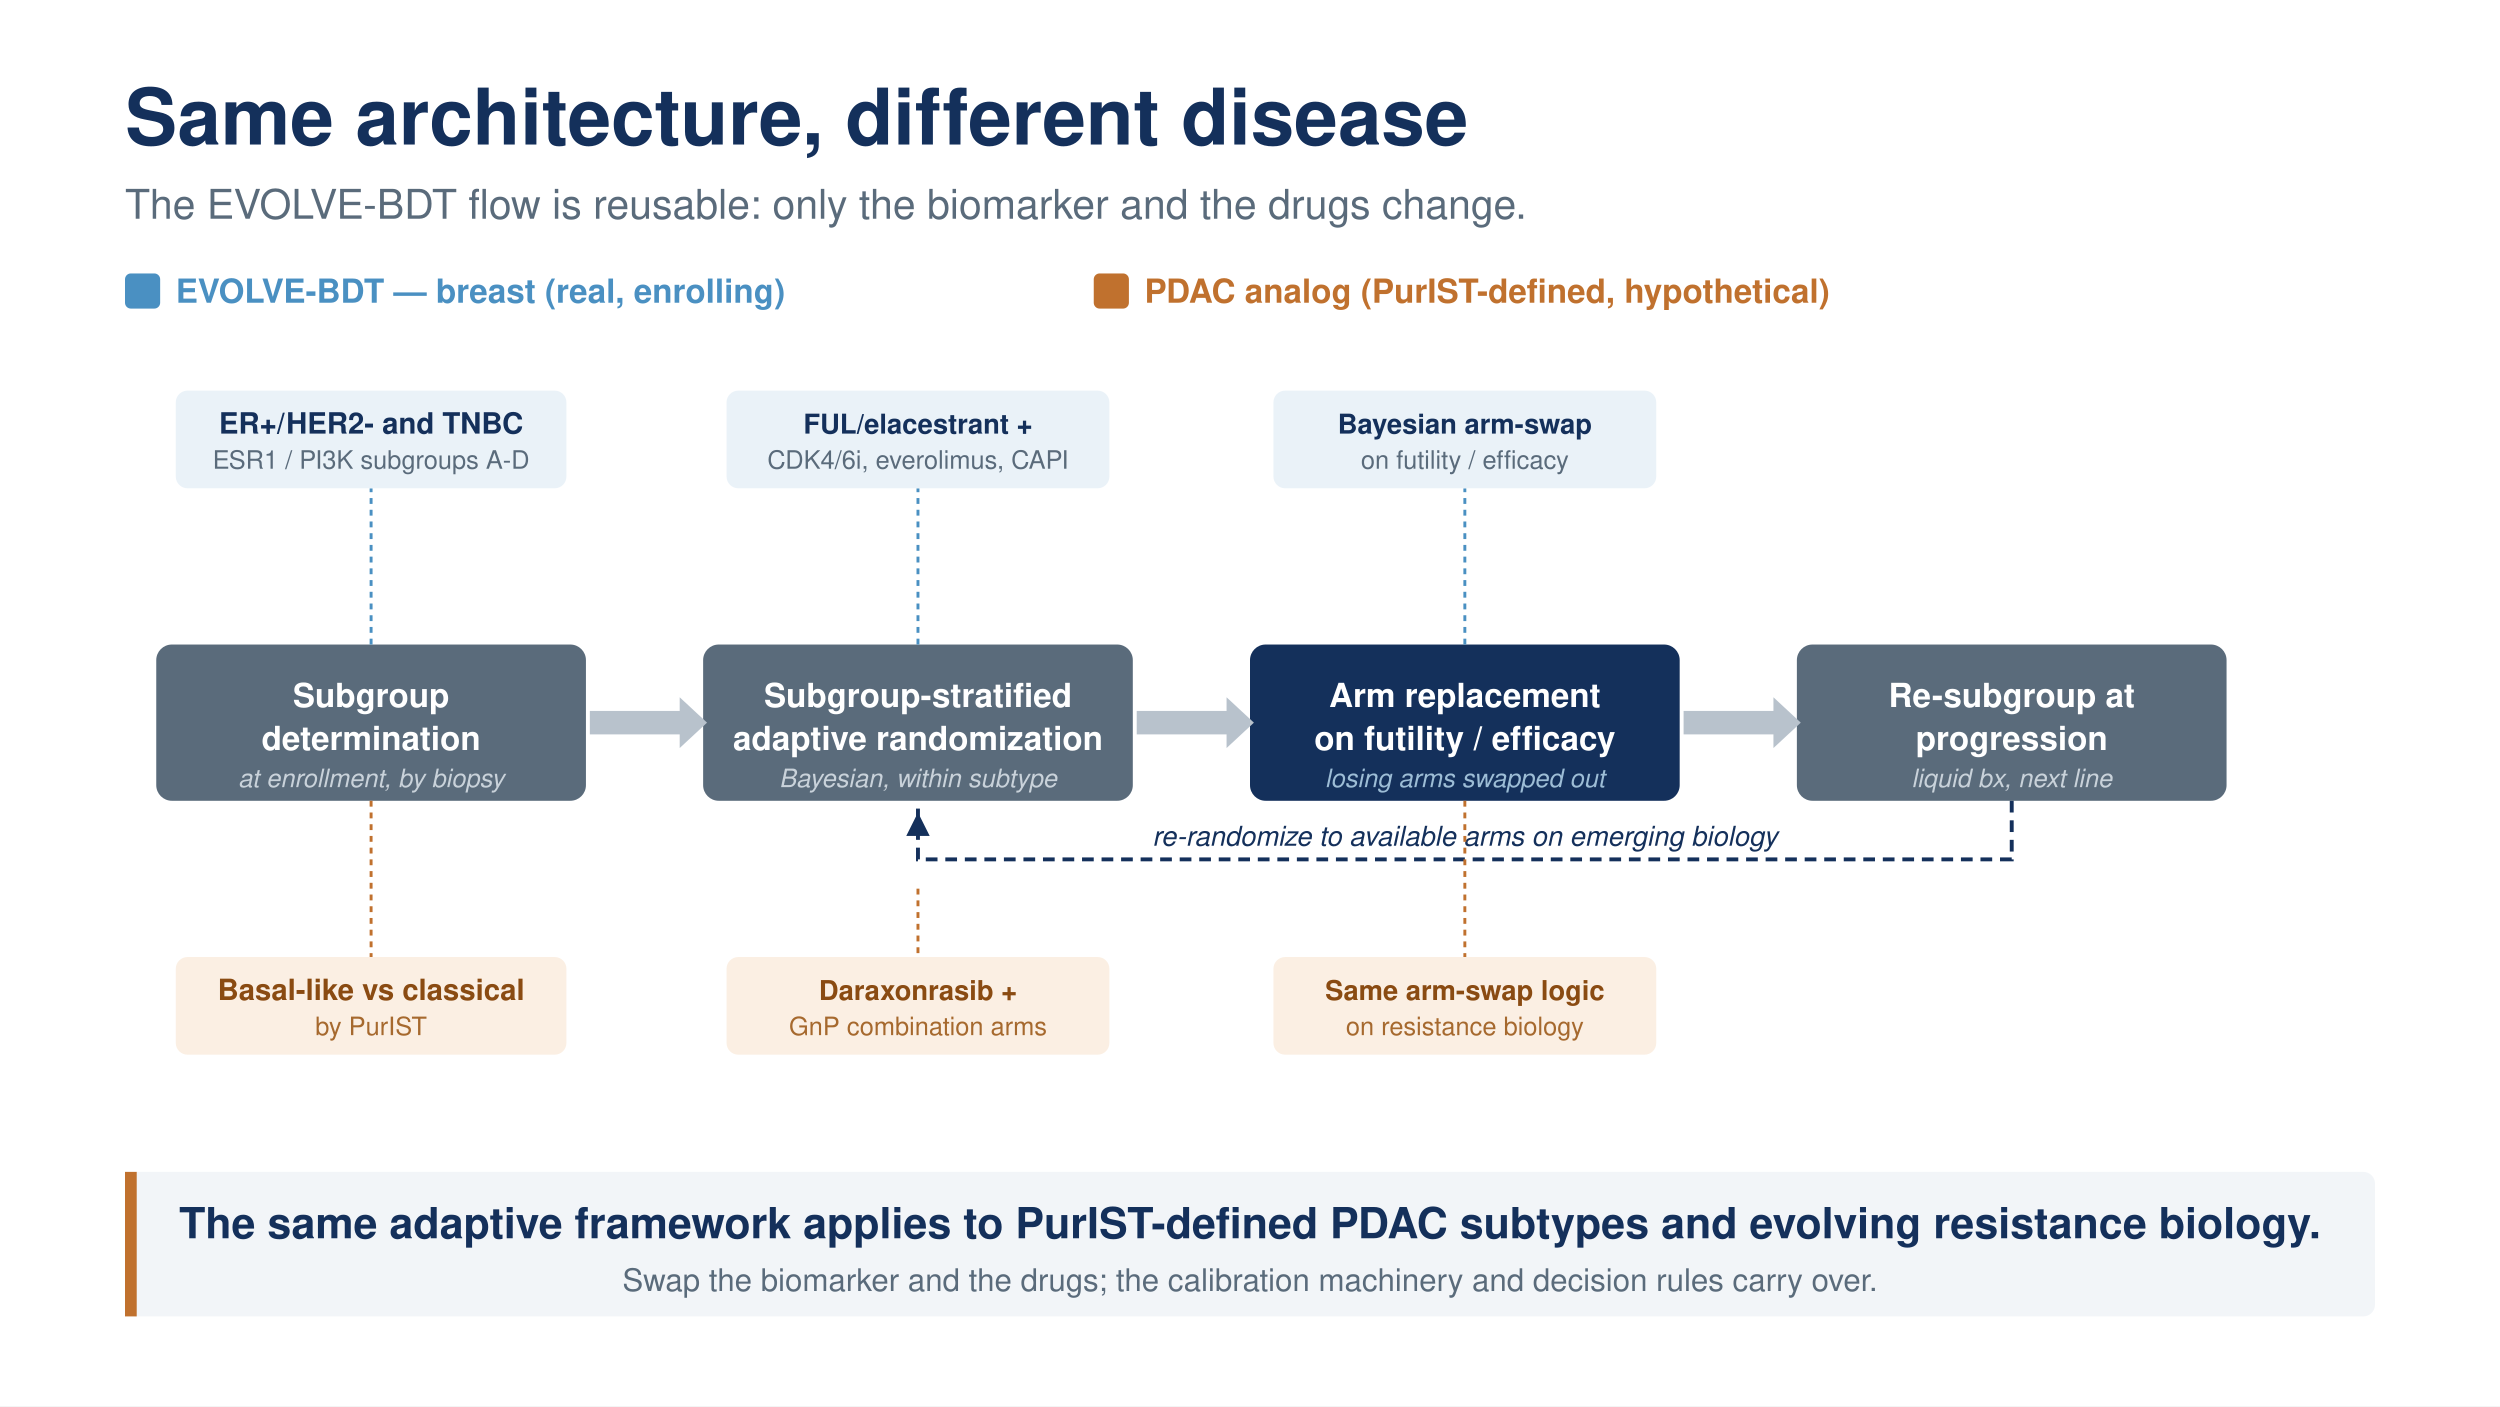
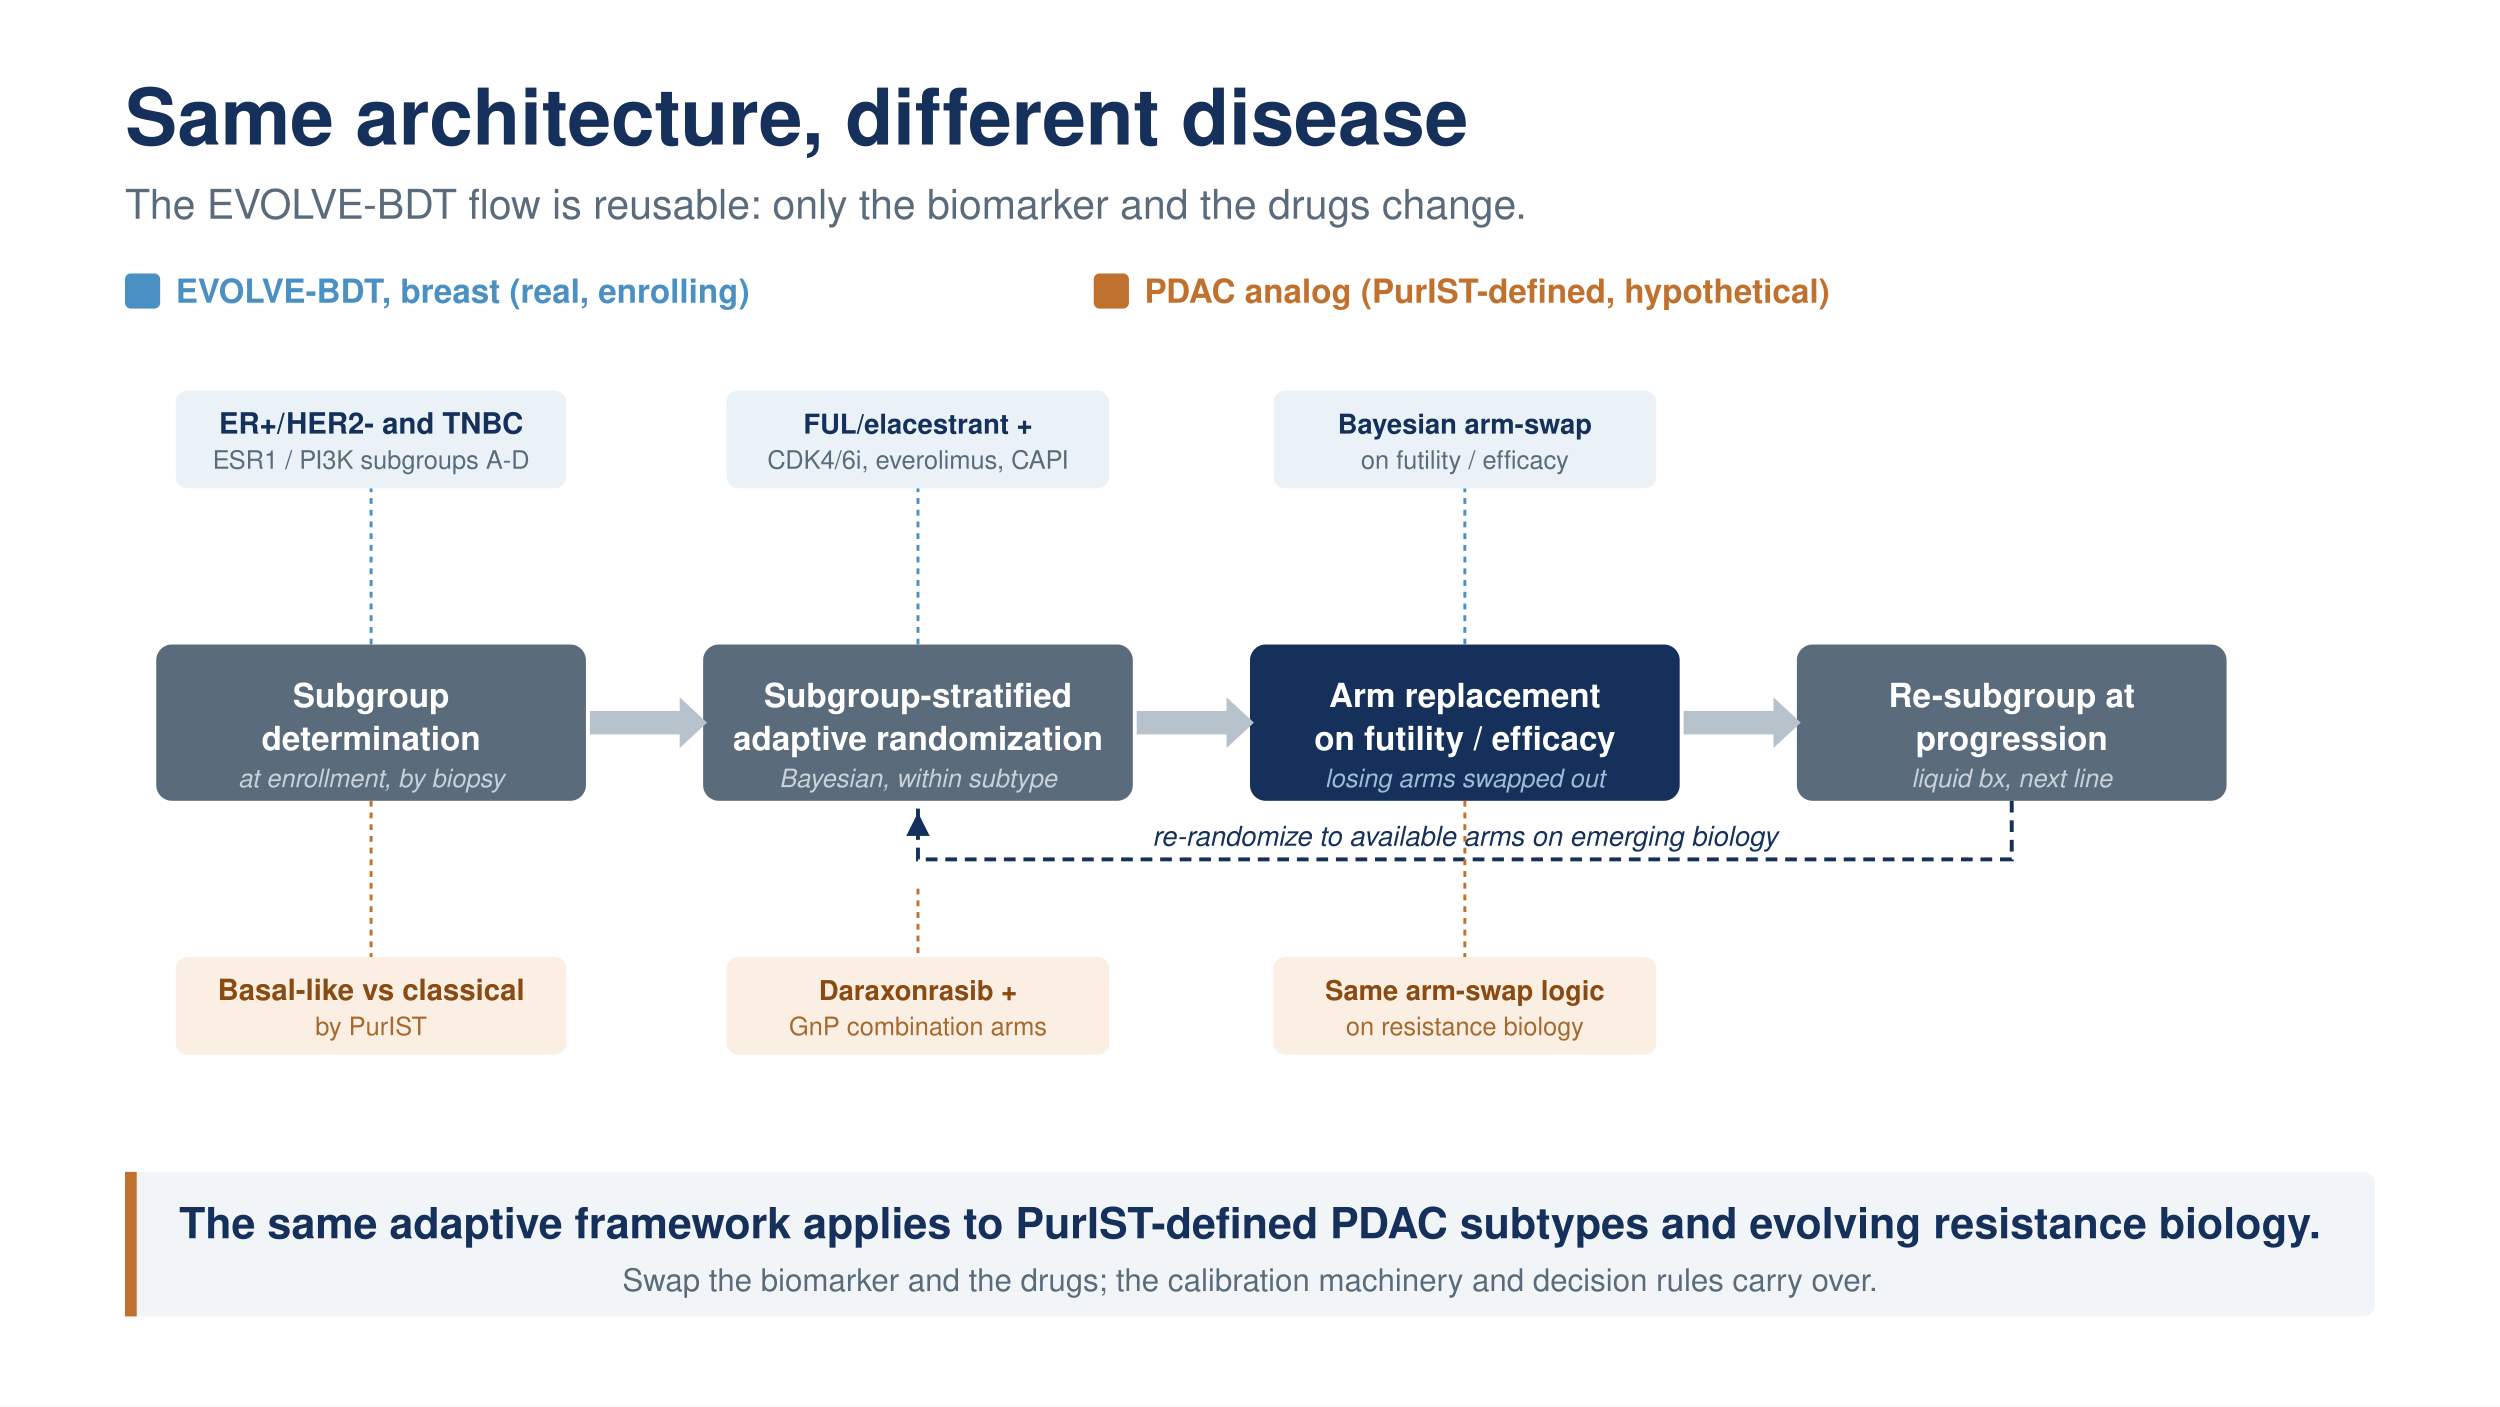
<svg xmlns="http://www.w3.org/2000/svg" viewBox="0 0 1280 720" font-family="Helvetica, Arial, sans-serif">
  <rect x="0" y="0" width="1280" height="720" fill="#FFFFFF" />
  <text x="64" y="74" font-size="40" font-weight="bold" fill="#14305B">Same architecture, different disease</text>
  <text x="64" y="112" font-size="21" fill="#5A6B7B">The EVOLVE-BDT flow is reusable: only the biomarker and the drugs change.</text>
  <rect x="64" y="140" width="18" height="18" rx="3" fill="#4A90C2" />
-   <text x="90" y="155" font-size="17" font-weight="bold" fill="#4A90C2">EVOLVE-BDT — breast (real, enrolling)</text>
+   <text x="90" y="155" font-size="17" font-weight="bold" fill="#4A90C2">EVOLVE-BDT, breast (real, enrolling)</text>
  <rect x="560" y="140" width="18" height="18" rx="3" fill="#C0712E" />
  <text x="586" y="155" font-size="17" font-weight="bold" fill="#C0712E">PDAC analog (PurIST-defined, hypothetical)</text>
  <rect x="80" y="330" width="220" height="80" rx="8" fill="#5A6B7B" />
  <text x="190" y="362" font-size="17" font-weight="bold" fill="#FFFFFF" text-anchor="middle">Subgroup</text>
  <text x="190" y="384" font-size="17" font-weight="bold" fill="#FFFFFF" text-anchor="middle">determination</text>
  <text x="190" y="403" font-size="13" fill="#C9D2DA" text-anchor="middle" font-style="italic">at enrollment, by biopsy</text>
  <rect x="360" y="330" width="220" height="80" rx="8" fill="#5A6B7B" />
  <text x="470" y="362" font-size="17" font-weight="bold" fill="#FFFFFF" text-anchor="middle">Subgroup-stratified</text>
  <text x="470" y="384" font-size="17" font-weight="bold" fill="#FFFFFF" text-anchor="middle">adaptive randomization</text>
  <text x="470" y="403" font-size="13" fill="#C9D2DA" text-anchor="middle" font-style="italic">Bayesian, within subtype</text>
  <rect x="640" y="330" width="220" height="80" rx="8" fill="#14305B" />
  <text x="750" y="362" font-size="17" font-weight="bold" fill="#FFFFFF" text-anchor="middle">Arm replacement</text>
  <text x="750" y="384" font-size="17" font-weight="bold" fill="#FFFFFF" text-anchor="middle">on futility / efficacy</text>
  <text x="750" y="403" font-size="13" fill="#9DBDD6" text-anchor="middle" font-style="italic">losing arms swapped out</text>
  <rect x="920" y="330" width="220" height="80" rx="8" fill="#5A6B7B" />
  <text x="1030" y="362" font-size="17" font-weight="bold" fill="#FFFFFF" text-anchor="middle">Re-subgroup at</text>
  <text x="1030" y="384" font-size="17" font-weight="bold" fill="#FFFFFF" text-anchor="middle">progression</text>
  <text x="1030" y="403" font-size="13" fill="#C9D2DA" text-anchor="middle" font-style="italic">liquid bx, next line</text>
  <g fill="#B8C2CC">
    <polygon points="302,364 348,364 348,357 362,370 348,383 348,376 302,376" />
    <polygon points="582,364 628,364 628,357 642,370 628,383 628,376 582,376" />
    <polygon points="862,364 908,364 908,357 922,370 908,383 908,376 862,376" />
  </g>
  <path d="M 1030,410 L 1030,440 L 470,440 L 470,414" fill="none" stroke="#14305B" stroke-width="2" stroke-dasharray="6,4" />
  <polygon points="470,416 464,428 476,428" fill="#14305B" />
  <text x="750" y="433" font-size="14" font-style="italic" fill="#14305B" text-anchor="middle">re-randomize to available arms on emerging biology</text>
  <g stroke="#4A90C2" stroke-width="1.5" stroke-dasharray="3,3">
    <line x1="190" y1="330" x2="190" y2="250" />
    <line x1="470" y1="330" x2="470" y2="250" />
    <line x1="750" y1="330" x2="750" y2="250" />
  </g>
  <rect x="90" y="200" width="200" height="50" rx="6" fill="#EAF2F8" />
  <text x="190" y="222" font-size="15" font-weight="bold" fill="#14305B" text-anchor="middle">ER+/HER2- and TNBC</text>
  <text x="190" y="240" font-size="13" fill="#5A6B7B" text-anchor="middle">ESR1 / PI3K subgroups A-D</text>
  <rect x="372" y="200" width="196" height="50" rx="6" fill="#EAF2F8" />
  <text x="470" y="222" font-size="14" font-weight="bold" fill="#14305B" text-anchor="middle">FUL/elacestrant +</text>
  <text x="470" y="240" font-size="13" fill="#5A6B7B" text-anchor="middle">CDK4/6i, everolimus, CAPI</text>
  <rect x="652" y="200" width="196" height="50" rx="6" fill="#EAF2F8" />
  <text x="750" y="222" font-size="14" font-weight="bold" fill="#14305B" text-anchor="middle">Bayesian arm-swap</text>
  <text x="750" y="240" font-size="13" fill="#5A6B7B" text-anchor="middle">on futility / efficacy</text>
  <g stroke="#C0712E" stroke-width="1.5" stroke-dasharray="3,3">
    <line x1="190" y1="410" x2="190" y2="490" />
    <line x1="470" y1="455" x2="470" y2="490" />
    <line x1="750" y1="410" x2="750" y2="490" />
  </g>
  <rect x="90" y="490" width="200" height="50" rx="6" fill="#FBEFE3" />
  <text x="190" y="512" font-size="15" font-weight="bold" fill="#8A4B12" text-anchor="middle">Basal-like vs classical</text>
  <text x="190" y="530" font-size="13" fill="#A6692E" text-anchor="middle">by PurIST</text>
  <rect x="372" y="490" width="196" height="50" rx="6" fill="#FBEFE3" />
  <text x="470" y="512" font-size="14" font-weight="bold" fill="#8A4B12" text-anchor="middle">Daraxonrasib +</text>
  <text x="470" y="530" font-size="13" fill="#A6692E" text-anchor="middle">GnP combination arms</text>
  <rect x="652" y="490" width="196" height="50" rx="6" fill="#FBEFE3" />
  <text x="750" y="512" font-size="14" font-weight="bold" fill="#8A4B12" text-anchor="middle">Same arm-swap logic</text>
  <text x="750" y="530" font-size="13" fill="#A6692E" text-anchor="middle">on resistance biology</text>
  <rect x="64" y="600" width="1152" height="74" rx="6" fill="#F2F5F8" />
  <rect x="64" y="600" width="6" height="74" fill="#C0712E" />
  <text x="640" y="634" font-size="22" font-weight="bold" fill="#14305B" text-anchor="middle">The same adaptive framework applies to PurIST-defined PDAC subtypes and evolving resistance biology.</text>
  <text x="640" y="661" font-size="16" fill="#5A6B7B" text-anchor="middle">Swap the biomarker and the drugs; the calibration machinery and decision rules carry over.</text>
</svg>
